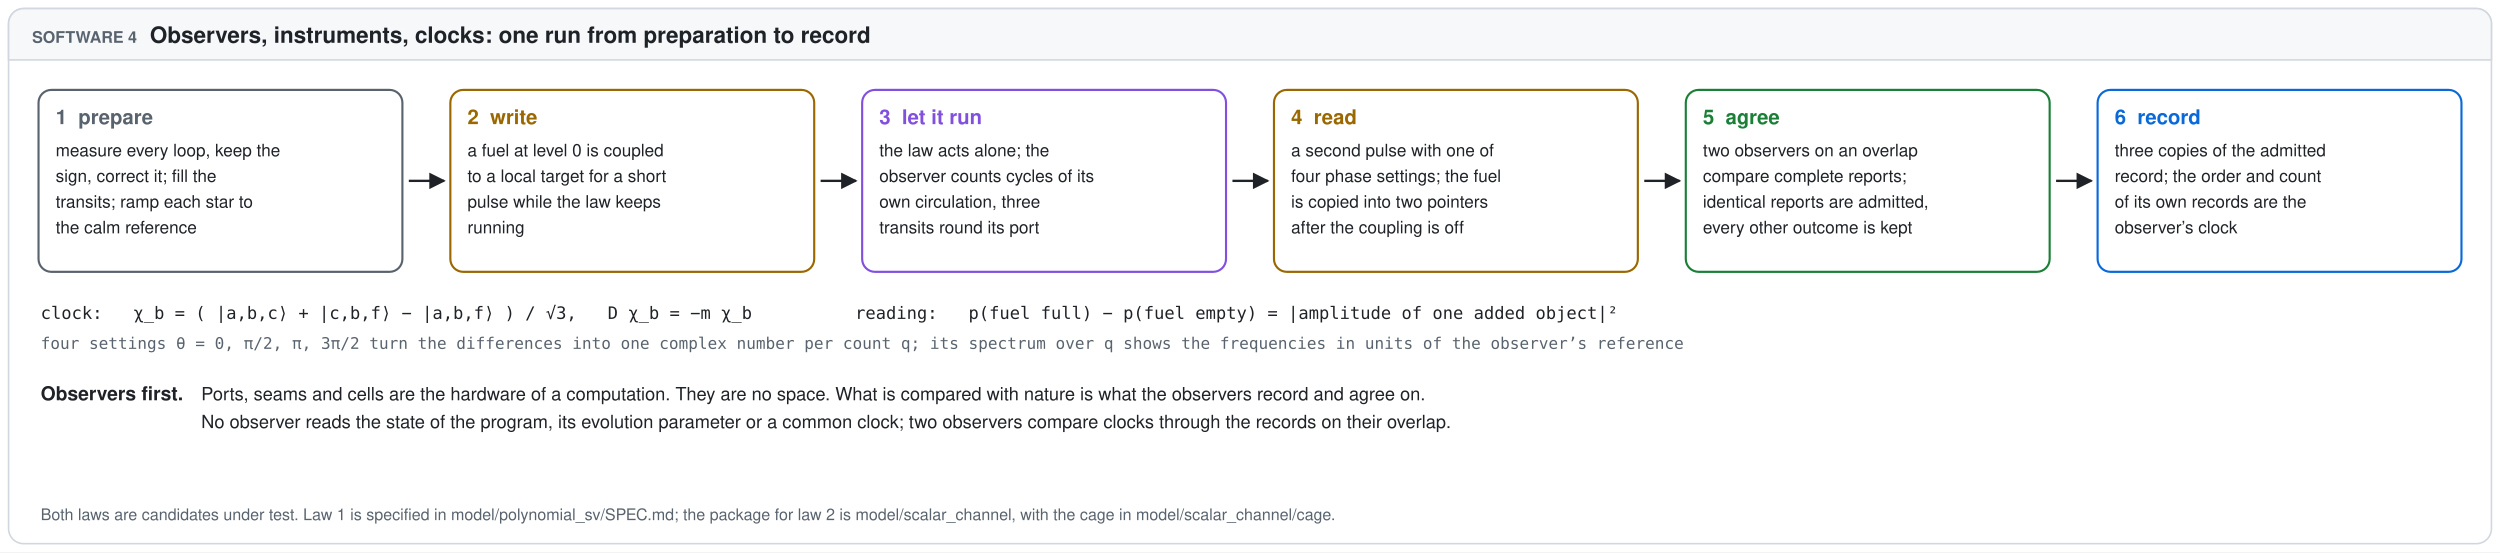
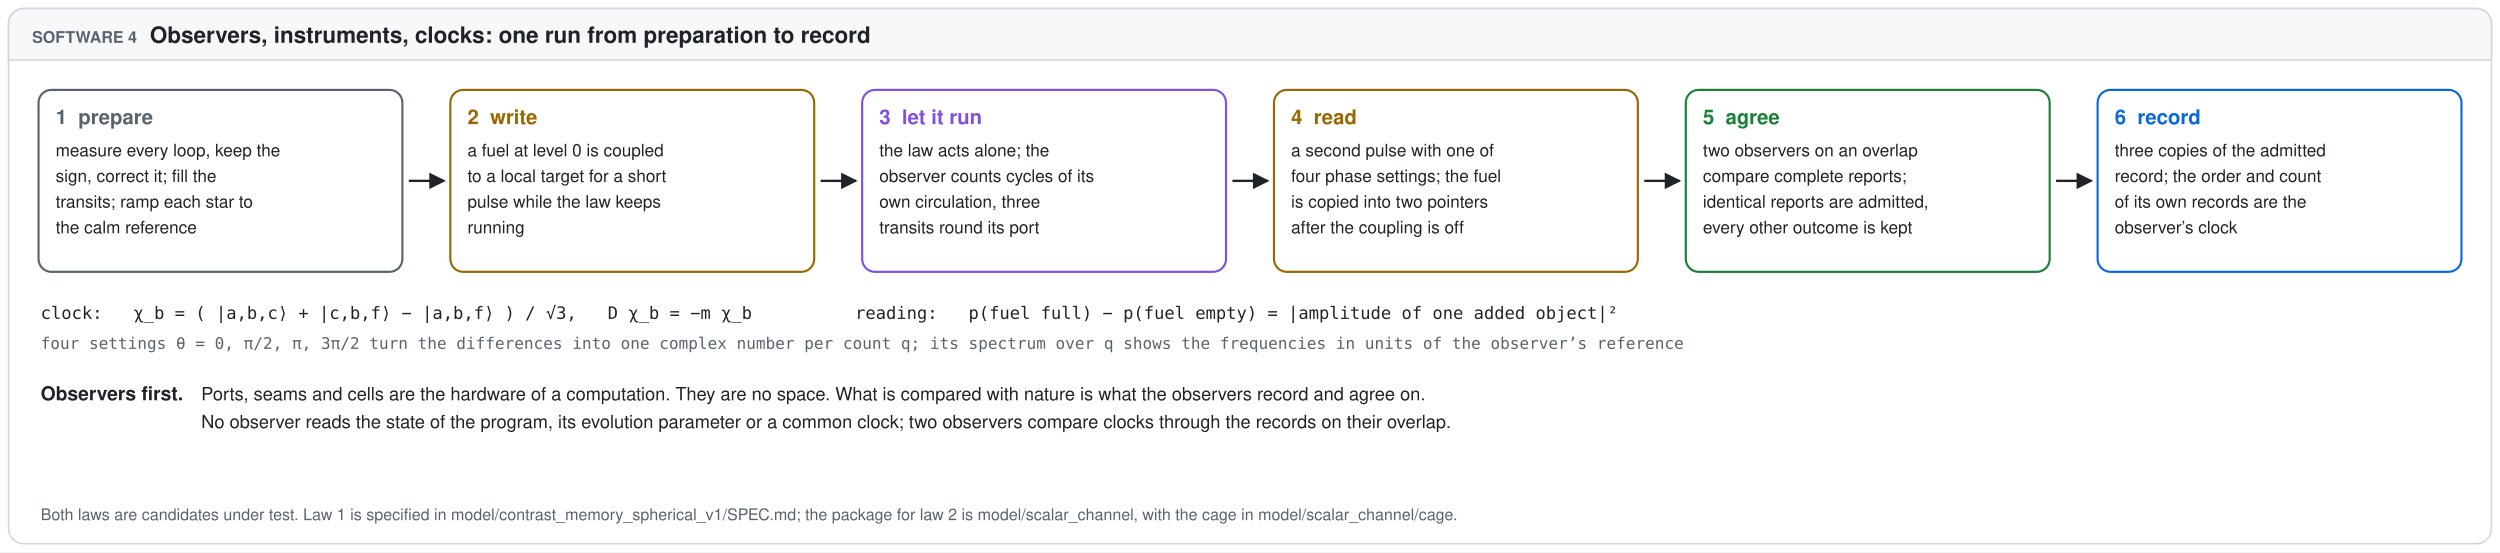
<svg xmlns="http://www.w3.org/2000/svg" viewBox="32 4124 2336 516" width="2336" height="516" role="img" aria-label="run">
  <defs>
    <marker id="ah-1f2328" viewBox="0 0 10 10" refX="9" refY="5" markerWidth="7" markerHeight="7" orient="auto">
      <path d="M0,0 L10,5 L0,10 z" fill="#1f2328" />
    </marker>
    <marker id="as-1f2328" viewBox="0 0 10 10" refX="1" refY="5" markerWidth="7" markerHeight="7" orient="auto">
      <path d="M10,0 L0,5 L10,10 z" fill="#1f2328" />
    </marker>
    <marker id="ah-0969da" viewBox="0 0 10 10" refX="9" refY="5" markerWidth="7" markerHeight="7" orient="auto">
      <path d="M0,0 L10,5 L0,10 z" fill="#0969da" />
    </marker>
    <marker id="as-0969da" viewBox="0 0 10 10" refX="1" refY="5" markerWidth="7" markerHeight="7" orient="auto">
      <path d="M10,0 L0,5 L10,10 z" fill="#0969da" />
    </marker>
    <marker id="ah-bc4c00" viewBox="0 0 10 10" refX="9" refY="5" markerWidth="7" markerHeight="7" orient="auto">
      <path d="M0,0 L10,5 L0,10 z" fill="#bc4c00" />
    </marker>
    <marker id="as-bc4c00" viewBox="0 0 10 10" refX="1" refY="5" markerWidth="7" markerHeight="7" orient="auto">
      <path d="M10,0 L0,5 L10,10 z" fill="#bc4c00" />
    </marker>
    <marker id="ah-8250df" viewBox="0 0 10 10" refX="9" refY="5" markerWidth="7" markerHeight="7" orient="auto">
      <path d="M0,0 L10,5 L0,10 z" fill="#8250df" />
    </marker>
    <marker id="as-8250df" viewBox="0 0 10 10" refX="1" refY="5" markerWidth="7" markerHeight="7" orient="auto">
      <path d="M10,0 L0,5 L10,10 z" fill="#8250df" />
    </marker>
    <marker id="ah-1a7f37" viewBox="0 0 10 10" refX="9" refY="5" markerWidth="7" markerHeight="7" orient="auto">
      <path d="M0,0 L10,5 L0,10 z" fill="#1a7f37" />
    </marker>
    <marker id="as-1a7f37" viewBox="0 0 10 10" refX="1" refY="5" markerWidth="7" markerHeight="7" orient="auto">
      <path d="M10,0 L0,5 L10,10 z" fill="#1a7f37" />
    </marker>
    <marker id="ah-9a6700" viewBox="0 0 10 10" refX="9" refY="5" markerWidth="7" markerHeight="7" orient="auto">
      <path d="M0,0 L10,5 L0,10 z" fill="#9a6700" />
    </marker>
    <marker id="as-9a6700" viewBox="0 0 10 10" refX="1" refY="5" markerWidth="7" markerHeight="7" orient="auto">
      <path d="M10,0 L0,5 L10,10 z" fill="#9a6700" />
    </marker>
    <marker id="ah-59636e" viewBox="0 0 10 10" refX="9" refY="5" markerWidth="7" markerHeight="7" orient="auto">
      <path d="M0,0 L10,5 L0,10 z" fill="#59636e" />
    </marker>
    <marker id="as-59636e" viewBox="0 0 10 10" refX="1" refY="5" markerWidth="7" markerHeight="7" orient="auto">
      <path d="M10,0 L0,5 L10,10 z" fill="#59636e" />
    </marker>
  </defs>
  <rect x="32" y="4124" width="2336" height="516" fill="#ffffff" />
  <rect x="40.0" y="4132.0" width="2320.0" height="500.0" rx="14.0" fill="#ffffff" stroke="#d0d7de" stroke-width="1.50" />
  <path d="M54.0,4132.0 h2292.0 a14,14 0 0 1 14,14 v34 h-2320.0 v-34 a14,14 0 0 1 14,-14 z" fill="#f6f8fa" stroke="#d0d7de" stroke-width="1.5" />
  <text xml:space="preserve" x="62.0" y="4164.0" font-family="Helvetica, Arial, sans-serif" font-size="15" fill="#59636e" text-anchor="start" font-weight="bold">SOFTWARE 4</text>
  <text xml:space="preserve" x="172.0" y="4164.0" font-family="Helvetica, Arial, sans-serif" font-size="21" fill="#1f2328" text-anchor="start" font-weight="bold">Observers, instruments, clocks: one run from preparation to record</text>
  <rect x="68.0" y="4208.0" width="340.0" height="170.0" rx="12.0" fill="#ffffff" stroke="#59636e" stroke-width="2.00" />
  <text xml:space="preserve" x="84.0" y="4240.0" font-family="Helvetica, Arial, sans-serif" font-size="19" fill="#59636e" text-anchor="start" font-weight="bold">1  prepare</text>
  <text xml:space="preserve" x="84.0" y="4270.0" font-family="Helvetica, Arial, sans-serif" font-size="16" fill="#1f2328" text-anchor="start" font-weight="normal">measure every loop, keep the</text>
  <text xml:space="preserve" x="84.0" y="4294.0" font-family="Helvetica, Arial, sans-serif" font-size="16" fill="#1f2328" text-anchor="start" font-weight="normal">sign, correct it; fill the</text>
  <text xml:space="preserve" x="84.0" y="4318.0" font-family="Helvetica, Arial, sans-serif" font-size="16" fill="#1f2328" text-anchor="start" font-weight="normal">transits; ramp each star to</text>
  <text xml:space="preserve" x="84.0" y="4342.0" font-family="Helvetica, Arial, sans-serif" font-size="16" fill="#1f2328" text-anchor="start" font-weight="normal">the calm reference</text>
  <line x1="414.0" y1="4293.0" x2="447.0" y2="4293.0" stroke="#1f2328" stroke-width="2.20" marker-end="url(#ah-1f2328)" />
  <rect x="452.8" y="4208.0" width="340.0" height="170.0" rx="12.0" fill="#ffffff" stroke="#9a6700" stroke-width="2.00" />
  <text xml:space="preserve" x="468.8" y="4240.0" font-family="Helvetica, Arial, sans-serif" font-size="19" fill="#9a6700" text-anchor="start" font-weight="bold">2  write</text>
  <text xml:space="preserve" x="468.8" y="4270.0" font-family="Helvetica, Arial, sans-serif" font-size="16" fill="#1f2328" text-anchor="start" font-weight="normal">a fuel at level 0 is coupled</text>
  <text xml:space="preserve" x="468.8" y="4294.0" font-family="Helvetica, Arial, sans-serif" font-size="16" fill="#1f2328" text-anchor="start" font-weight="normal">to a local target for a short</text>
  <text xml:space="preserve" x="468.8" y="4318.0" font-family="Helvetica, Arial, sans-serif" font-size="16" fill="#1f2328" text-anchor="start" font-weight="normal">pulse while the law keeps</text>
  <text xml:space="preserve" x="468.8" y="4342.0" font-family="Helvetica, Arial, sans-serif" font-size="16" fill="#1f2328" text-anchor="start" font-weight="normal">running</text>
  <line x1="798.8" y1="4293.0" x2="831.8" y2="4293.0" stroke="#1f2328" stroke-width="2.20" marker-end="url(#ah-1f2328)" />
  <rect x="837.6" y="4208.0" width="340.0" height="170.0" rx="12.0" fill="#ffffff" stroke="#8250df" stroke-width="2.00" />
  <text xml:space="preserve" x="853.6" y="4240.0" font-family="Helvetica, Arial, sans-serif" font-size="19" fill="#8250df" text-anchor="start" font-weight="bold">3  let it run</text>
  <text xml:space="preserve" x="853.6" y="4270.0" font-family="Helvetica, Arial, sans-serif" font-size="16" fill="#1f2328" text-anchor="start" font-weight="normal">the law acts alone; the</text>
  <text xml:space="preserve" x="853.6" y="4294.0" font-family="Helvetica, Arial, sans-serif" font-size="16" fill="#1f2328" text-anchor="start" font-weight="normal">observer counts cycles of its</text>
  <text xml:space="preserve" x="853.6" y="4318.0" font-family="Helvetica, Arial, sans-serif" font-size="16" fill="#1f2328" text-anchor="start" font-weight="normal">own circulation, three</text>
  <text xml:space="preserve" x="853.6" y="4342.0" font-family="Helvetica, Arial, sans-serif" font-size="16" fill="#1f2328" text-anchor="start" font-weight="normal">transits round its port</text>
  <line x1="1183.6" y1="4293.0" x2="1216.6" y2="4293.0" stroke="#1f2328" stroke-width="2.20" marker-end="url(#ah-1f2328)" />
  <rect x="1222.4" y="4208.0" width="340.0" height="170.0" rx="12.0" fill="#ffffff" stroke="#9a6700" stroke-width="2.00" />
  <text xml:space="preserve" x="1238.4" y="4240.0" font-family="Helvetica, Arial, sans-serif" font-size="19" fill="#9a6700" text-anchor="start" font-weight="bold">4  read</text>
  <text xml:space="preserve" x="1238.4" y="4270.0" font-family="Helvetica, Arial, sans-serif" font-size="16" fill="#1f2328" text-anchor="start" font-weight="normal">a second pulse with one of</text>
  <text xml:space="preserve" x="1238.4" y="4294.0" font-family="Helvetica, Arial, sans-serif" font-size="16" fill="#1f2328" text-anchor="start" font-weight="normal">four phase settings; the fuel</text>
  <text xml:space="preserve" x="1238.4" y="4318.0" font-family="Helvetica, Arial, sans-serif" font-size="16" fill="#1f2328" text-anchor="start" font-weight="normal">is copied into two pointers</text>
  <text xml:space="preserve" x="1238.4" y="4342.0" font-family="Helvetica, Arial, sans-serif" font-size="16" fill="#1f2328" text-anchor="start" font-weight="normal">after the coupling is off</text>
  <line x1="1568.4" y1="4293.0" x2="1601.4" y2="4293.0" stroke="#1f2328" stroke-width="2.20" marker-end="url(#ah-1f2328)" />
  <rect x="1607.2" y="4208.0" width="340.0" height="170.0" rx="12.0" fill="#ffffff" stroke="#1a7f37" stroke-width="2.00" />
  <text xml:space="preserve" x="1623.2" y="4240.0" font-family="Helvetica, Arial, sans-serif" font-size="19" fill="#1a7f37" text-anchor="start" font-weight="bold">5  agree</text>
  <text xml:space="preserve" x="1623.2" y="4270.0" font-family="Helvetica, Arial, sans-serif" font-size="16" fill="#1f2328" text-anchor="start" font-weight="normal">two observers on an overlap</text>
  <text xml:space="preserve" x="1623.2" y="4294.0" font-family="Helvetica, Arial, sans-serif" font-size="16" fill="#1f2328" text-anchor="start" font-weight="normal">compare complete reports;</text>
  <text xml:space="preserve" x="1623.2" y="4318.0" font-family="Helvetica, Arial, sans-serif" font-size="16" fill="#1f2328" text-anchor="start" font-weight="normal">identical reports are admitted,</text>
  <text xml:space="preserve" x="1623.2" y="4342.0" font-family="Helvetica, Arial, sans-serif" font-size="16" fill="#1f2328" text-anchor="start" font-weight="normal">every other outcome is kept</text>
  <line x1="1953.2" y1="4293.0" x2="1986.2" y2="4293.0" stroke="#1f2328" stroke-width="2.20" marker-end="url(#ah-1f2328)" />
  <rect x="1992.0" y="4208.0" width="340.0" height="170.0" rx="12.0" fill="#ffffff" stroke="#0969da" stroke-width="2.00" />
  <text xml:space="preserve" x="2008.0" y="4240.0" font-family="Helvetica, Arial, sans-serif" font-size="19" fill="#0969da" text-anchor="start" font-weight="bold">6  record</text>
  <text xml:space="preserve" x="2008.0" y="4270.0" font-family="Helvetica, Arial, sans-serif" font-size="16" fill="#1f2328" text-anchor="start" font-weight="normal">three copies of the admitted</text>
  <text xml:space="preserve" x="2008.0" y="4294.0" font-family="Helvetica, Arial, sans-serif" font-size="16" fill="#1f2328" text-anchor="start" font-weight="normal">record; the order and count</text>
  <text xml:space="preserve" x="2008.0" y="4318.0" font-family="Helvetica, Arial, sans-serif" font-size="16" fill="#1f2328" text-anchor="start" font-weight="normal">of its own records are the</text>
  <text xml:space="preserve" x="2008.0" y="4342.0" font-family="Helvetica, Arial, sans-serif" font-size="16" fill="#1f2328" text-anchor="start" font-weight="normal">observer’s clock</text>
  <text xml:space="preserve" x="70.0" y="4422.0" font-family="Menlo, Consolas, DejaVu Sans Mono, monospace" font-size="16" fill="#1f2328" text-anchor="start" font-weight="normal">clock:   χ_b = ( |a,b,c⟩ + |c,b,f⟩ − |a,b,f⟩ ) / √3,   D χ_b = −m χ_b          reading:   p(fuel full) − p(fuel empty) = |amplitude of one added object|²</text>
  <text xml:space="preserve" x="70.0" y="4450.0" font-family="Menlo, Consolas, DejaVu Sans Mono, monospace" font-size="15" fill="#59636e" text-anchor="start" font-weight="normal">four settings θ = 0, π/2, π, 3π/2 turn the differences into one complex number per count q; its spectrum over q shows the frequencies in units of the observer’s reference</text>
  <text xml:space="preserve" x="70.0" y="4498.0" font-family="Helvetica, Arial, sans-serif" font-size="18" fill="#1f2328" text-anchor="start" font-weight="bold">Observers first.</text>
  <text xml:space="preserve" x="220.0" y="4498.0" font-family="Helvetica, Arial, sans-serif" font-size="17" fill="#1f2328" text-anchor="start" font-weight="normal">Ports, seams and cells are the hardware of a computation. They are no space. What is compared with nature is what the observers record and agree on.</text>
  <text xml:space="preserve" x="220.0" y="4524.0" font-family="Helvetica, Arial, sans-serif" font-size="17" fill="#1f2328" text-anchor="start" font-weight="normal">No observer reads the state of the program, its evolution parameter or a common clock; two observers compare clocks through the records on their overlap.</text>
-   <text xml:space="preserve" x="70.0" y="4610.0" font-family="Helvetica, Arial, sans-serif" font-size="15" fill="#59636e" text-anchor="start" font-weight="normal">Both laws are candidates under test. Law 1 is specified in model/polynomial_sv/SPEC.md; the package for law 2 is model/scalar_channel, with the cage in model/scalar_channel/cage.</text>
+   <text xml:space="preserve" x="70.0" y="4610.0" font-family="Helvetica, Arial, sans-serif" font-size="15" fill="#59636e" text-anchor="start" font-weight="normal">Both laws are candidates under test. Law 1 is specified in model/contrast_memory_spherical_v1/SPEC.md; the package for law 2 is model/scalar_channel, with the cage in model/scalar_channel/cage.</text>
</svg>
